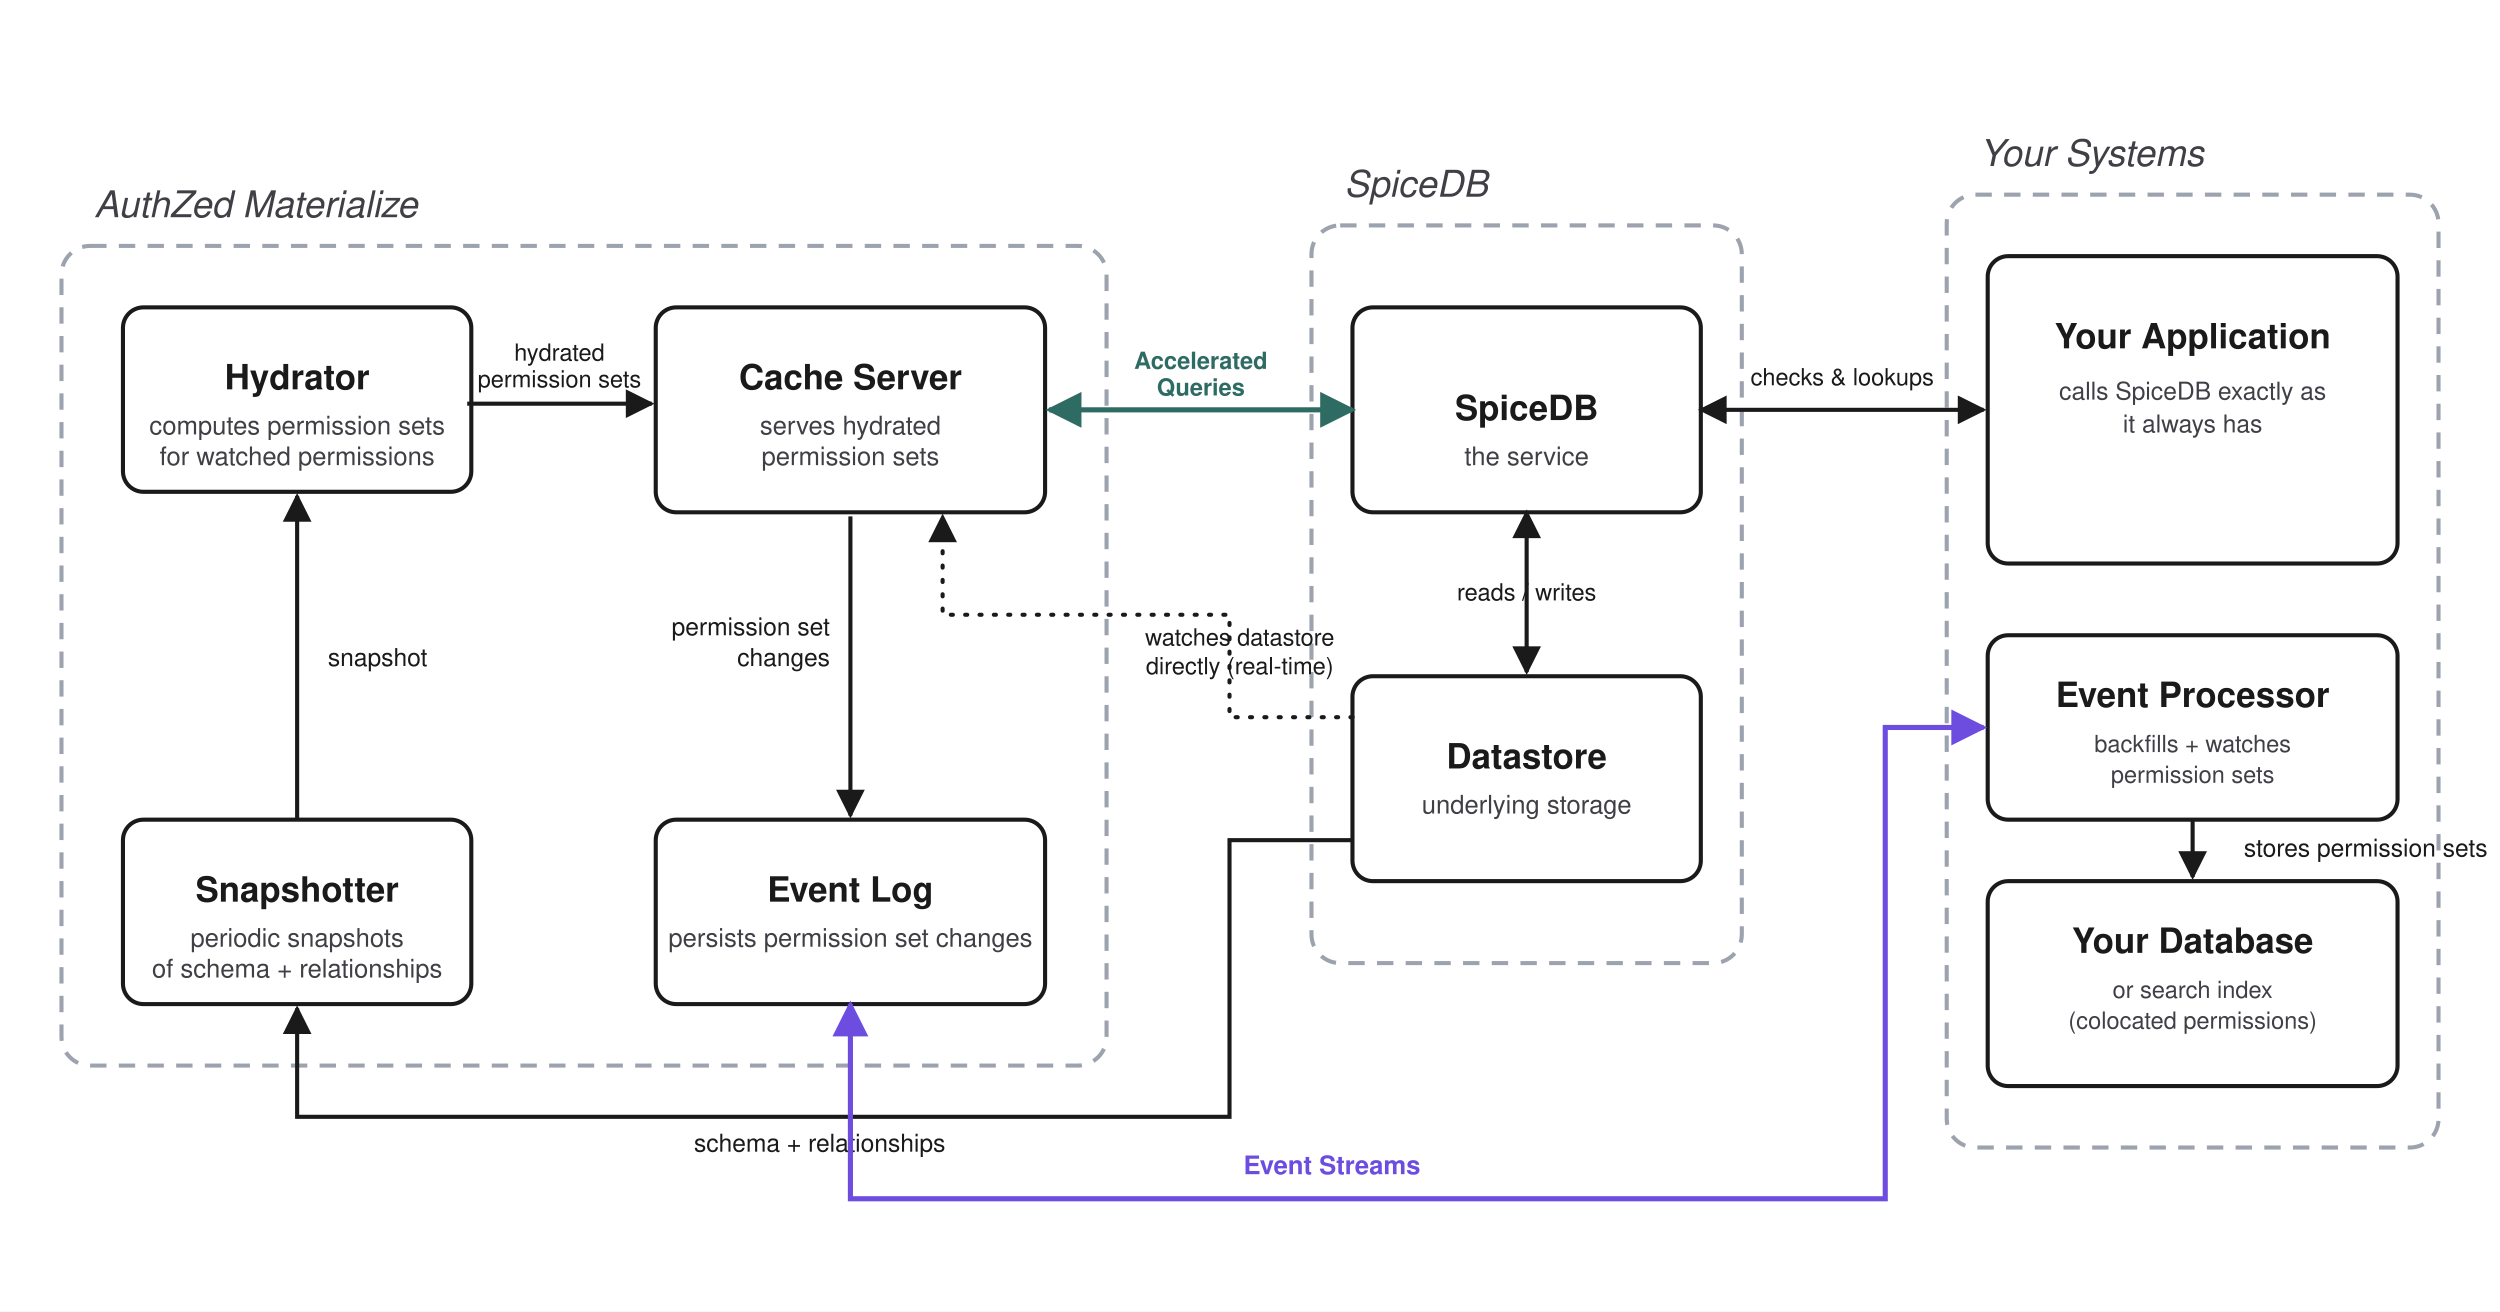
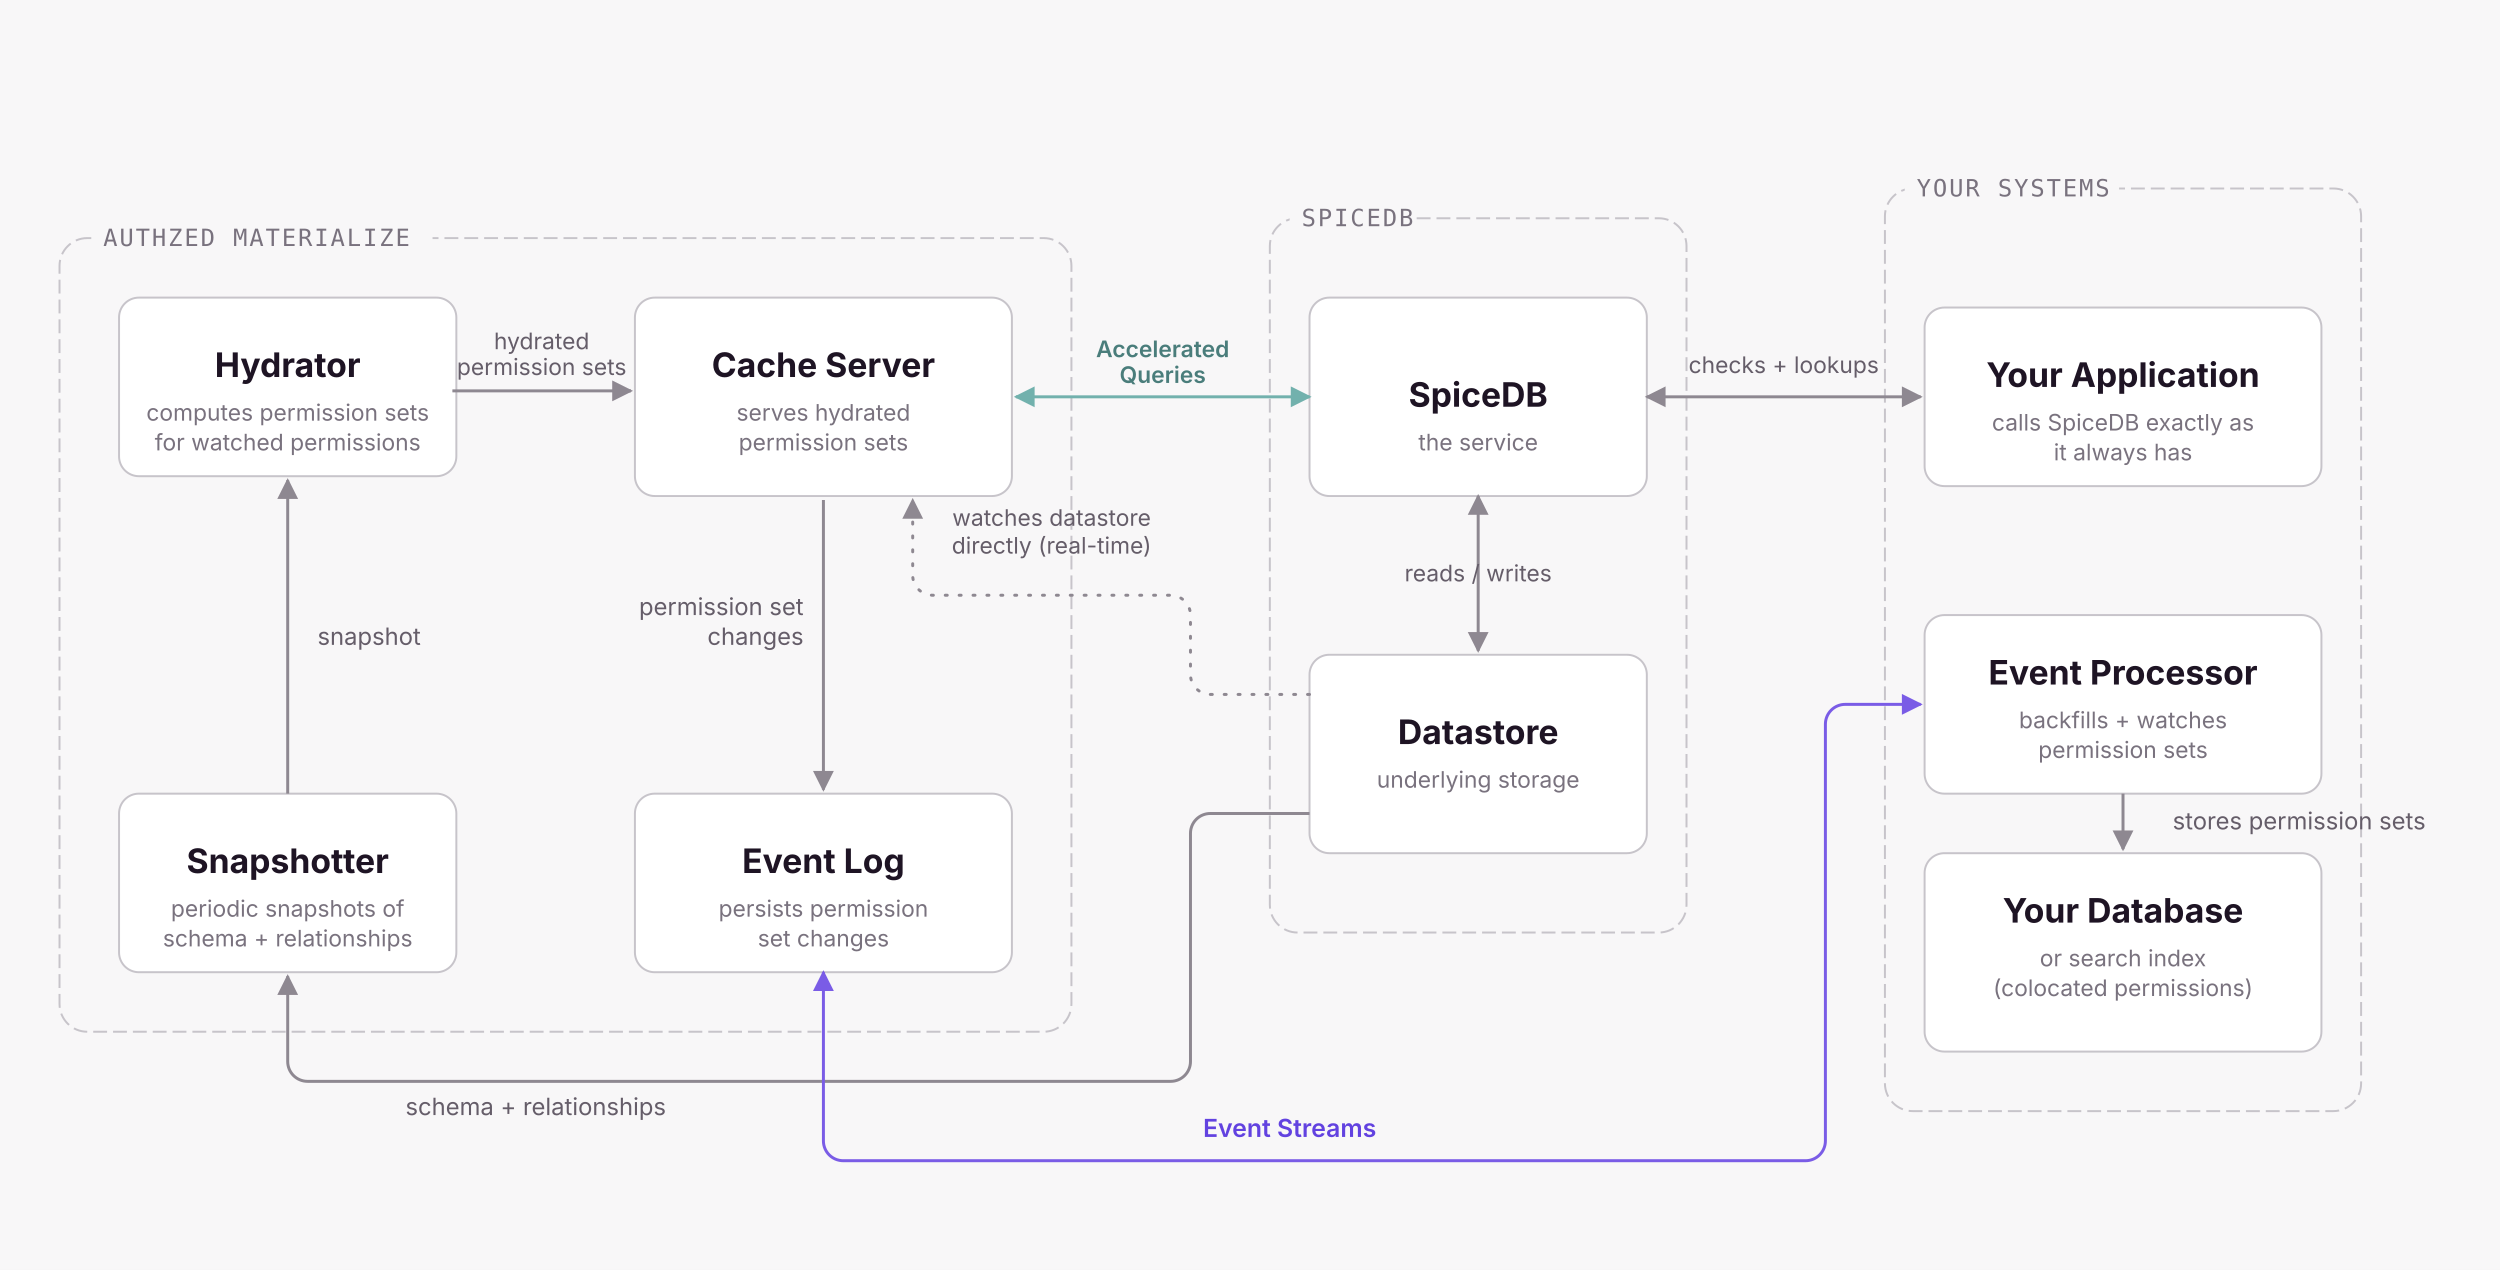
- <svg xmlns="http://www.w3.org/2000/svg" viewBox="0 0 1220 640" font-family="Helvetica, Arial, sans-serif">
+ <svg xmlns="http://www.w3.org/2000/svg" viewBox="0 0 1260 640" font-family="Inter, system-ui, sans-serif">
  <defs>
    <marker id="arrow-neutral" viewBox="0 0 10 10" refX="9" refY="5" markerWidth="7" markerHeight="7" orient="auto-start-reverse">
-       <path d="M0,0 L10,5 L0,10 z" fill="#1a1a1a" />
+       <path d="M0,0 L10,5 L0,10 z" fill="#8e8891" />
    </marker>
    <marker id="arrow-teal" viewBox="0 0 10 10" refX="9" refY="5" markerWidth="7" markerHeight="7" orient="auto-start-reverse">
-       <path d="M0,0 L10,5 L0,10 z" fill="#2e6b63" />
+       <path d="M0,0 L10,5 L0,10 z" fill="#72b1ad" />
    </marker>
    <marker id="arrow-violet" viewBox="0 0 10 10" refX="9" refY="5" markerWidth="7" markerHeight="7" orient="auto-start-reverse">
-       <path d="M0,0 L10,5 L0,10 z" fill="#6d4de0" />
+       <path d="M0,0 L10,5 L0,10 z" fill="#7a5ce6" />
    </marker>
  </defs>
-   <rect width="1220" height="640" fill="#ffffff" />
-   <rect x="30" y="120" width="510" height="400" rx="14" fill="none" stroke="#9ca3af" stroke-width="2" stroke-dasharray="8 6" />
-   <text x="46" y="106" font-size="18" font-style="italic" fill="#3f3f46">AuthZed Materialize</text>
-   <rect x="640" y="110" width="210" height="360" rx="14" fill="none" stroke="#9ca3af" stroke-width="2" stroke-dasharray="8 6" />
-   <text x="656" y="96" font-size="18" font-style="italic" fill="#3f3f46">SpiceDB</text>
-   <rect x="950" y="95" width="240" height="465" rx="14" fill="none" stroke="#9ca3af" stroke-width="2" stroke-dasharray="8 6" />
-   <text x="966" y="81" font-size="18" font-style="italic" fill="#3f3f46">Your Systems</text>
+   <rect width="1260" height="640" fill="#f8f7f8" />
+   <rect x="30" y="120" width="510" height="400" rx="14" fill="none" stroke="#c7c4ca" stroke-width="1" stroke-dasharray="7 3" />
+   <rect x="46" y="112" width="172" height="16" fill="#f8f7f8" />
+   <text x="52" y="124" font-family="ui-monospace, 'JetBrains Mono', 'SF Mono', Menlo, monospace" font-size="12" font-weight="500" letter-spacing="0.08em" fill="#79727e">AUTHZED MATERIALIZE</text>
+   <rect x="640" y="110" width="210" height="360" rx="14" fill="none" stroke="#c7c4ca" stroke-width="1" stroke-dasharray="7 3" />
+   <rect x="650" y="102" width="62" height="16" fill="#f8f7f8" />
+   <text x="656" y="114" font-family="ui-monospace, 'JetBrains Mono', 'SF Mono', Menlo, monospace" font-size="12" font-weight="500" letter-spacing="0.08em" fill="#79727e">SPICEDB</text>
+   <rect x="950" y="95" width="240" height="465" rx="14" fill="none" stroke="#c7c4ca" stroke-width="1" stroke-dasharray="7 3" />
+   <rect x="960" y="87" width="108" height="16" fill="#f8f7f8" />
+   <text x="966" y="99" font-family="ui-monospace, 'JetBrains Mono', 'SF Mono', Menlo, monospace" font-size="12" font-weight="500" letter-spacing="0.08em" fill="#79727e">YOUR SYSTEMS</text>
  <g>
-     <rect x="60" y="150" width="170" height="90" rx="10" fill="#ffffff" stroke="#1a1a1a" stroke-width="2" />
-     <text x="145" y="190" text-anchor="middle" font-size="17" font-weight="700" fill="#1a1a1a">Hydrator</text>
-     <text x="145" y="212" text-anchor="middle" font-size="12.5" fill="#3f3f46">computes permission sets</text>
-     <text x="145" y="227" text-anchor="middle" font-size="12.5" fill="#3f3f46">for watched permissions</text>
+     <rect x="60" y="150" width="170" height="90" rx="10" fill="#ffffff" stroke="#c7c4ca" stroke-width="1" />
+     <text x="145" y="190" text-anchor="middle" font-size="17" font-weight="700" fill="#1e1424">Hydrator</text>
+     <text x="145" y="212" text-anchor="middle" font-size="11.5" fill="#79727e">computes permission sets</text>
+     <text x="145" y="227" text-anchor="middle" font-size="11.5" fill="#79727e">for watched permissions</text>
  </g>
  <g>
-     <rect x="320" y="150" width="190" height="100" rx="10" fill="#ffffff" stroke="#1a1a1a" stroke-width="2" />
-     <text x="415" y="190" text-anchor="middle" font-size="17" font-weight="700" fill="#1a1a1a">Cache Server</text>
-     <text x="415" y="212" text-anchor="middle" font-size="12.5" fill="#3f3f46">serves hydrated</text>
-     <text x="415" y="227" text-anchor="middle" font-size="12.5" fill="#3f3f46">permission sets</text>
+     <rect x="320" y="150" width="190" height="100" rx="10" fill="#ffffff" stroke="#c7c4ca" stroke-width="1" />
+     <text x="415" y="190" text-anchor="middle" font-size="17" font-weight="700" fill="#1e1424">Cache Server</text>
+     <text x="415" y="212" text-anchor="middle" font-size="11.5" fill="#79727e">serves hydrated</text>
+     <text x="415" y="227" text-anchor="middle" font-size="11.5" fill="#79727e">permission sets</text>
  </g>
  <g>
-     <rect x="60" y="400" width="170" height="90" rx="10" fill="#ffffff" stroke="#1a1a1a" stroke-width="2" />
-     <text x="145" y="440" text-anchor="middle" font-size="17" font-weight="700" fill="#1a1a1a">Snapshotter</text>
-     <text x="145" y="462" text-anchor="middle" font-size="12.5" fill="#3f3f46">periodic snapshots</text>
-     <text x="145" y="477" text-anchor="middle" font-size="12.5" fill="#3f3f46">of schema + relationships</text>
+     <rect x="60" y="400" width="170" height="90" rx="10" fill="#ffffff" stroke="#c7c4ca" stroke-width="1" />
+     <text x="145" y="440" text-anchor="middle" font-size="17" font-weight="700" fill="#1e1424">Snapshotter</text>
+     <text x="145" y="462" text-anchor="middle" font-size="11.5" fill="#79727e">periodic snapshots of</text>
+     <text x="145" y="477" text-anchor="middle" font-size="11.5" fill="#79727e">schema + relationships</text>
  </g>
  <g>
-     <rect x="320" y="400" width="190" height="90" rx="10" fill="#ffffff" stroke="#1a1a1a" stroke-width="2" />
-     <text x="415" y="440" text-anchor="middle" font-size="17" font-weight="700" fill="#1a1a1a">Event Log</text>
-     <text x="415" y="462" text-anchor="middle" font-size="12.5" fill="#3f3f46">persists permission set changes</text>
+     <rect x="320" y="400" width="190" height="90" rx="10" fill="#ffffff" stroke="#c7c4ca" stroke-width="1" />
+     <text x="415" y="440" text-anchor="middle" font-size="17" font-weight="700" fill="#1e1424">Event Log</text>
+     <text x="415" y="462" text-anchor="middle" font-size="11.5" fill="#79727e">persists permission</text>
+     <text x="415" y="477" text-anchor="middle" font-size="11.5" fill="#79727e">set changes</text>
  </g>
  <g>
-     <rect x="660" y="150" width="170" height="100" rx="10" fill="#ffffff" stroke="#1a1a1a" stroke-width="2" />
-     <text x="745" y="205" text-anchor="middle" font-size="17" font-weight="700" fill="#1a1a1a">SpiceDB</text>
-     <text x="745" y="227" text-anchor="middle" font-size="12.5" fill="#3f3f46">the service</text>
+     <rect x="660" y="150" width="170" height="100" rx="10" fill="#ffffff" stroke="#c7c4ca" stroke-width="1" />
+     <text x="745" y="205" text-anchor="middle" font-size="17" font-weight="700" fill="#1e1424">SpiceDB</text>
+     <text x="745" y="227" text-anchor="middle" font-size="11.5" fill="#79727e">the service</text>
  </g>
  <g>
-     <rect x="660" y="330" width="170" height="100" rx="10" fill="#ffffff" stroke="#1a1a1a" stroke-width="2" />
-     <text x="745" y="375" text-anchor="middle" font-size="17" font-weight="700" fill="#1a1a1a">Datastore</text>
-     <text x="745" y="397" text-anchor="middle" font-size="12.5" fill="#3f3f46">underlying storage</text>
+     <rect x="660" y="330" width="170" height="100" rx="10" fill="#ffffff" stroke="#c7c4ca" stroke-width="1" />
+     <text x="745" y="375" text-anchor="middle" font-size="17" font-weight="700" fill="#1e1424">Datastore</text>
+     <text x="745" y="397" text-anchor="middle" font-size="11.5" fill="#79727e">underlying storage</text>
  </g>
  <g>
-     <rect x="970" y="125" width="200" height="150" rx="10" fill="#ffffff" stroke="#1a1a1a" stroke-width="2" />
-     <text x="1070" y="170" text-anchor="middle" font-size="17" font-weight="700" fill="#1a1a1a">Your Application</text>
-     <text x="1070" y="195" text-anchor="middle" font-size="12" fill="#3f3f46">calls SpiceDB exactly as</text>
-     <text x="1070" y="211" text-anchor="middle" font-size="12" fill="#3f3f46">it always has</text>
+     <rect x="970" y="155" width="200" height="90" rx="10" fill="#ffffff" stroke="#c7c4ca" stroke-width="1" />
+     <text x="1070" y="195" text-anchor="middle" font-size="17" font-weight="700" fill="#1e1424">Your Application</text>
+     <text x="1070" y="217" text-anchor="middle" font-size="11.5" fill="#79727e">calls SpiceDB exactly as</text>
+     <text x="1070" y="232" text-anchor="middle" font-size="11.5" fill="#79727e">it always has</text>
  </g>
  <g>
-     <rect x="970" y="310" width="200" height="90" rx="10" fill="#ffffff" stroke="#1a1a1a" stroke-width="2" />
-     <text x="1070" y="345" text-anchor="middle" font-size="17" font-weight="700" fill="#1a1a1a">Event Processor</text>
-     <text x="1070" y="367" text-anchor="middle" font-size="11.5" fill="#3f3f46">backfills + watches</text>
-     <text x="1070" y="382" text-anchor="middle" font-size="11.5" fill="#3f3f46">permission sets</text>
+     <rect x="970" y="310" width="200" height="90" rx="10" fill="#ffffff" stroke="#c7c4ca" stroke-width="1" />
+     <text x="1070" y="345" text-anchor="middle" font-size="17" font-weight="700" fill="#1e1424">Event Processor</text>
+     <text x="1070" y="367" text-anchor="middle" font-size="11.5" fill="#79727e">backfills + watches</text>
+     <text x="1070" y="382" text-anchor="middle" font-size="11.5" fill="#79727e">permission sets</text>
  </g>
  <g>
-     <rect x="970" y="430" width="200" height="100" rx="10" fill="#ffffff" stroke="#1a1a1a" stroke-width="2" />
-     <text x="1070" y="465" text-anchor="middle" font-size="17" font-weight="700" fill="#1a1a1a">Your Database</text>
-     <text x="1070" y="487" text-anchor="middle" font-size="11.5" fill="#3f3f46">or search index</text>
-     <text x="1070" y="502" text-anchor="middle" font-size="11.5" fill="#3f3f46">(colocated permissions)</text>
+     <rect x="970" y="430" width="200" height="100" rx="10" fill="#ffffff" stroke="#c7c4ca" stroke-width="1" />
+     <text x="1070" y="465" text-anchor="middle" font-size="17" font-weight="700" fill="#1e1424">Your Database</text>
+     <text x="1070" y="487" text-anchor="middle" font-size="11.5" fill="#79727e">or search index</text>
+     <text x="1070" y="502" text-anchor="middle" font-size="11.5" fill="#79727e">(colocated permissions)</text>
  </g>
-   <path d="M145,400 V242" fill="none" stroke="#1a1a1a" stroke-width="2" marker-end="url(#arrow-neutral)" />
-   <text x="160" y="325" font-size="12" fill="#1a1a1a">snapshot</text>
-   <path d="M228,197 H318" fill="none" stroke="#1a1a1a" stroke-width="2" marker-end="url(#arrow-neutral)" />
-   <text x="273" y="176" text-anchor="middle" font-size="11.5" fill="#1a1a1a">hydrated</text>
-   <text x="273" y="189" text-anchor="middle" font-size="11.5" fill="#1a1a1a">permission sets</text>
-   <path d="M415,252 V398" fill="none" stroke="#1a1a1a" stroke-width="2" marker-end="url(#arrow-neutral)" />
-   <text x="405" y="310" text-anchor="end" font-size="12" fill="#1a1a1a">permission set</text>
-   <text x="405" y="325" text-anchor="end" font-size="12" fill="#1a1a1a">changes</text>
-   <path d="M745,250 V328" fill="none" stroke="#1a1a1a" stroke-width="2" marker-end="url(#arrow-neutral)" marker-start="url(#arrow-neutral)" />
-   <text x="745" y="293" text-anchor="middle" font-size="11.5" fill="#1a1a1a">reads / writes</text>
-   <path d="M660,410 H600 V545 H145 V492" fill="none" stroke="#1a1a1a" stroke-width="2" marker-end="url(#arrow-neutral)" />
-   <text x="400" y="562" text-anchor="middle" font-size="12" fill="#1a1a1a">schema + relationships</text>
-   <path d="M660,200 H512" fill="none" stroke="#2e6b63" stroke-width="2.5" marker-end="url(#arrow-teal)" marker-start="url(#arrow-teal)" />
-   <text x="586" y="180" text-anchor="middle" font-size="11.5" fill="#2e6b63" font-weight="600">Accelerated</text>
-   <text x="586" y="193" text-anchor="middle" font-size="11.5" fill="#2e6b63" font-weight="600">Queries</text>
-   <path d="M660,350 H600 V300 H460 V252" fill="none" stroke="#1a1a1a" stroke-width="2" stroke-linecap="round" stroke-dasharray="1 6" marker-end="url(#arrow-neutral)" />
-   <text x="605" y="315" text-anchor="middle" font-size="11.5" fill="#1a1a1a">watches datastore</text>
-   <text x="605" y="329" text-anchor="middle" font-size="11.5" fill="#1a1a1a">directly (real-time)</text>
-   <path d="M830,200 H968" fill="none" stroke="#1a1a1a" stroke-width="2" marker-end="url(#arrow-neutral)" marker-start="url(#arrow-neutral)" />
-   <text x="899" y="188" text-anchor="middle" font-size="11.5" fill="#1a1a1a">checks &amp; lookups</text>
-   <path d="M415,490 V585 H920 V355 H968" fill="none" stroke="#6d4de0" stroke-width="2.5" marker-end="url(#arrow-violet)" marker-start="url(#arrow-violet)" />
-   <text x="650" y="573" text-anchor="middle" font-size="12.5" fill="#6d4de0" font-weight="600">Event Streams</text>
-   <path d="M1070,400 V428" fill="none" stroke="#1a1a1a" stroke-width="2" marker-end="url(#arrow-neutral)" />
-   <text x="1095" y="418" font-size="12" fill="#1a1a1a">stores permission sets</text>
+   <path d="M145,400 V242" fill="none" stroke="#8e8891" stroke-width="1.5" marker-end="url(#arrow-neutral)" />
+   <text x="160" y="325" font-size="12" fill="#655d69">snapshot</text>
+   <path d="M228,197 H318" fill="none" stroke="#8e8891" stroke-width="1.5" marker-end="url(#arrow-neutral)" />
+   <text x="273" y="176" text-anchor="middle" font-size="11.5" fill="#655d69">hydrated</text>
+   <text x="273" y="189" text-anchor="middle" font-size="11.5" fill="#655d69">permission sets</text>
+   <path d="M415,252 V398" fill="none" stroke="#8e8891" stroke-width="1.5" marker-end="url(#arrow-neutral)" />
+   <text x="405" y="310" text-anchor="end" font-size="12" fill="#655d69">permission set</text>
+   <text x="405" y="325" text-anchor="end" font-size="12" fill="#655d69">changes</text>
+   <path d="M745,250 V328" fill="none" stroke="#8e8891" stroke-width="1.5" marker-end="url(#arrow-neutral)" marker-start="url(#arrow-neutral)" />
+   <text x="745" y="293" text-anchor="middle" font-size="11.5" fill="#655d69">reads / writes</text>
+   <path d="M660,410 L610,410 A10,10 0 0,0 600,420 L600,535 A10,10 0 0,1 590,545 L155,545 A10,10 0 0,1 145,535 L145,492" fill="none" stroke="#8e8891" stroke-width="1.5" marker-end="url(#arrow-neutral)" />
+   <text x="270" y="562" text-anchor="middle" font-size="12" fill="#655d69">schema + relationships</text>
+   <path d="M660,200 H512" fill="none" stroke="#72b1ad" stroke-width="1.5" marker-end="url(#arrow-teal)" marker-start="url(#arrow-teal)" />
+   <text x="586" y="180" text-anchor="middle" font-size="11.5" fill="#4a7d7b" font-weight="600">Accelerated</text>
+   <text x="586" y="193" text-anchor="middle" font-size="11.5" fill="#4a7d7b" font-weight="600">Queries</text>
+   <path d="M660,350 L610,350 A10,10 0 0,1 600,340 L600,310 A10,10 0 0,0 590,300 L470,300 A10,10 0 0,1 460,290 L460,252" fill="none" stroke="#8e8891" stroke-width="1.5" stroke-linecap="round" stroke-dasharray="1 6" marker-end="url(#arrow-neutral)" />
+   <text x="530" y="265" text-anchor="middle" font-size="11.5" fill="#655d69">watches datastore</text>
+   <text x="530" y="279" text-anchor="middle" font-size="11.5" fill="#655d69">directly (real-time)</text>
+   <path d="M830,200 H968" fill="none" stroke="#8e8891" stroke-width="1.5" marker-end="url(#arrow-neutral)" marker-start="url(#arrow-neutral)" />
+   <text x="899" y="188" text-anchor="middle" font-size="11.5" fill="#655d69">checks + lookups</text>
+   <path d="M415,490 L415,575 A10,10 0 0,0 425,585 L910,585 A10,10 0 0,0 920,575 L920,365 A10,10 0 0,1 930,355 L968,355" fill="none" stroke="#7a5ce6" stroke-width="1.5" marker-end="url(#arrow-violet)" marker-start="url(#arrow-violet)" />
+   <text x="650" y="573" text-anchor="middle" font-size="12.5" fill="#6242e0" font-weight="600">Event Streams</text>
+   <path d="M1070,400 V428" fill="none" stroke="#8e8891" stroke-width="1.5" marker-end="url(#arrow-neutral)" />
+   <text x="1095" y="418" font-size="12" fill="#655d69">stores permission sets</text>
</svg>
